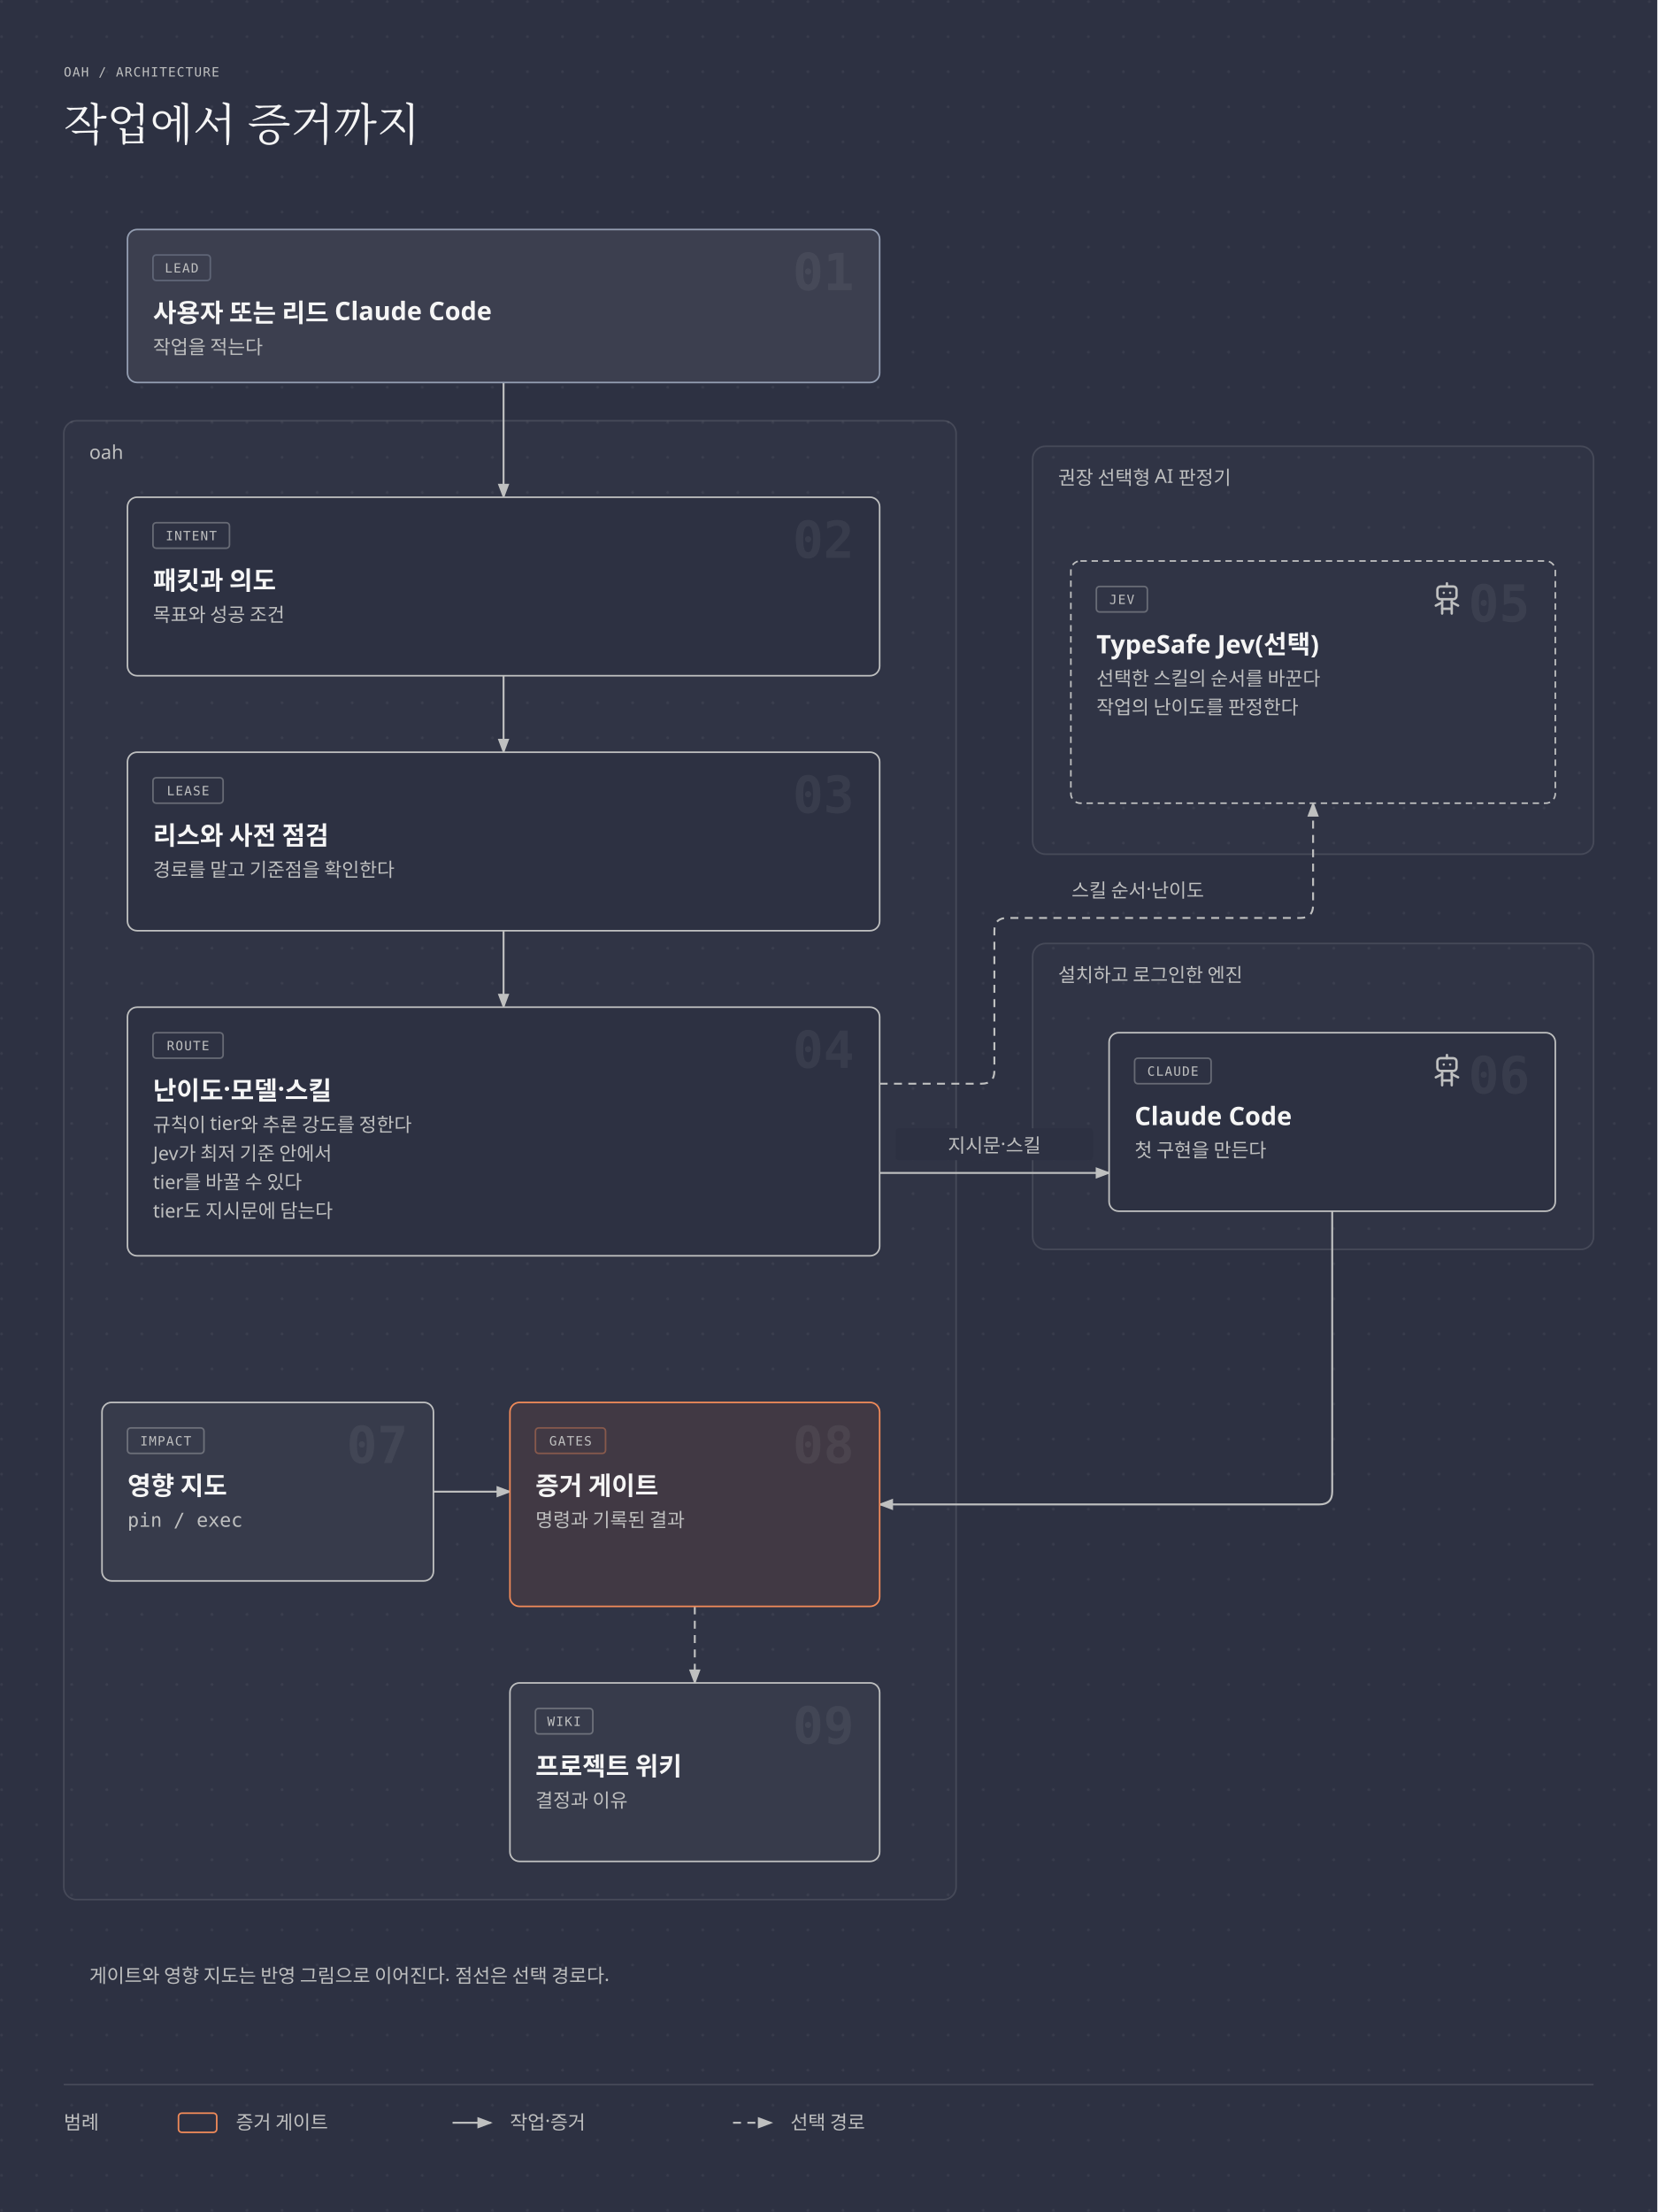
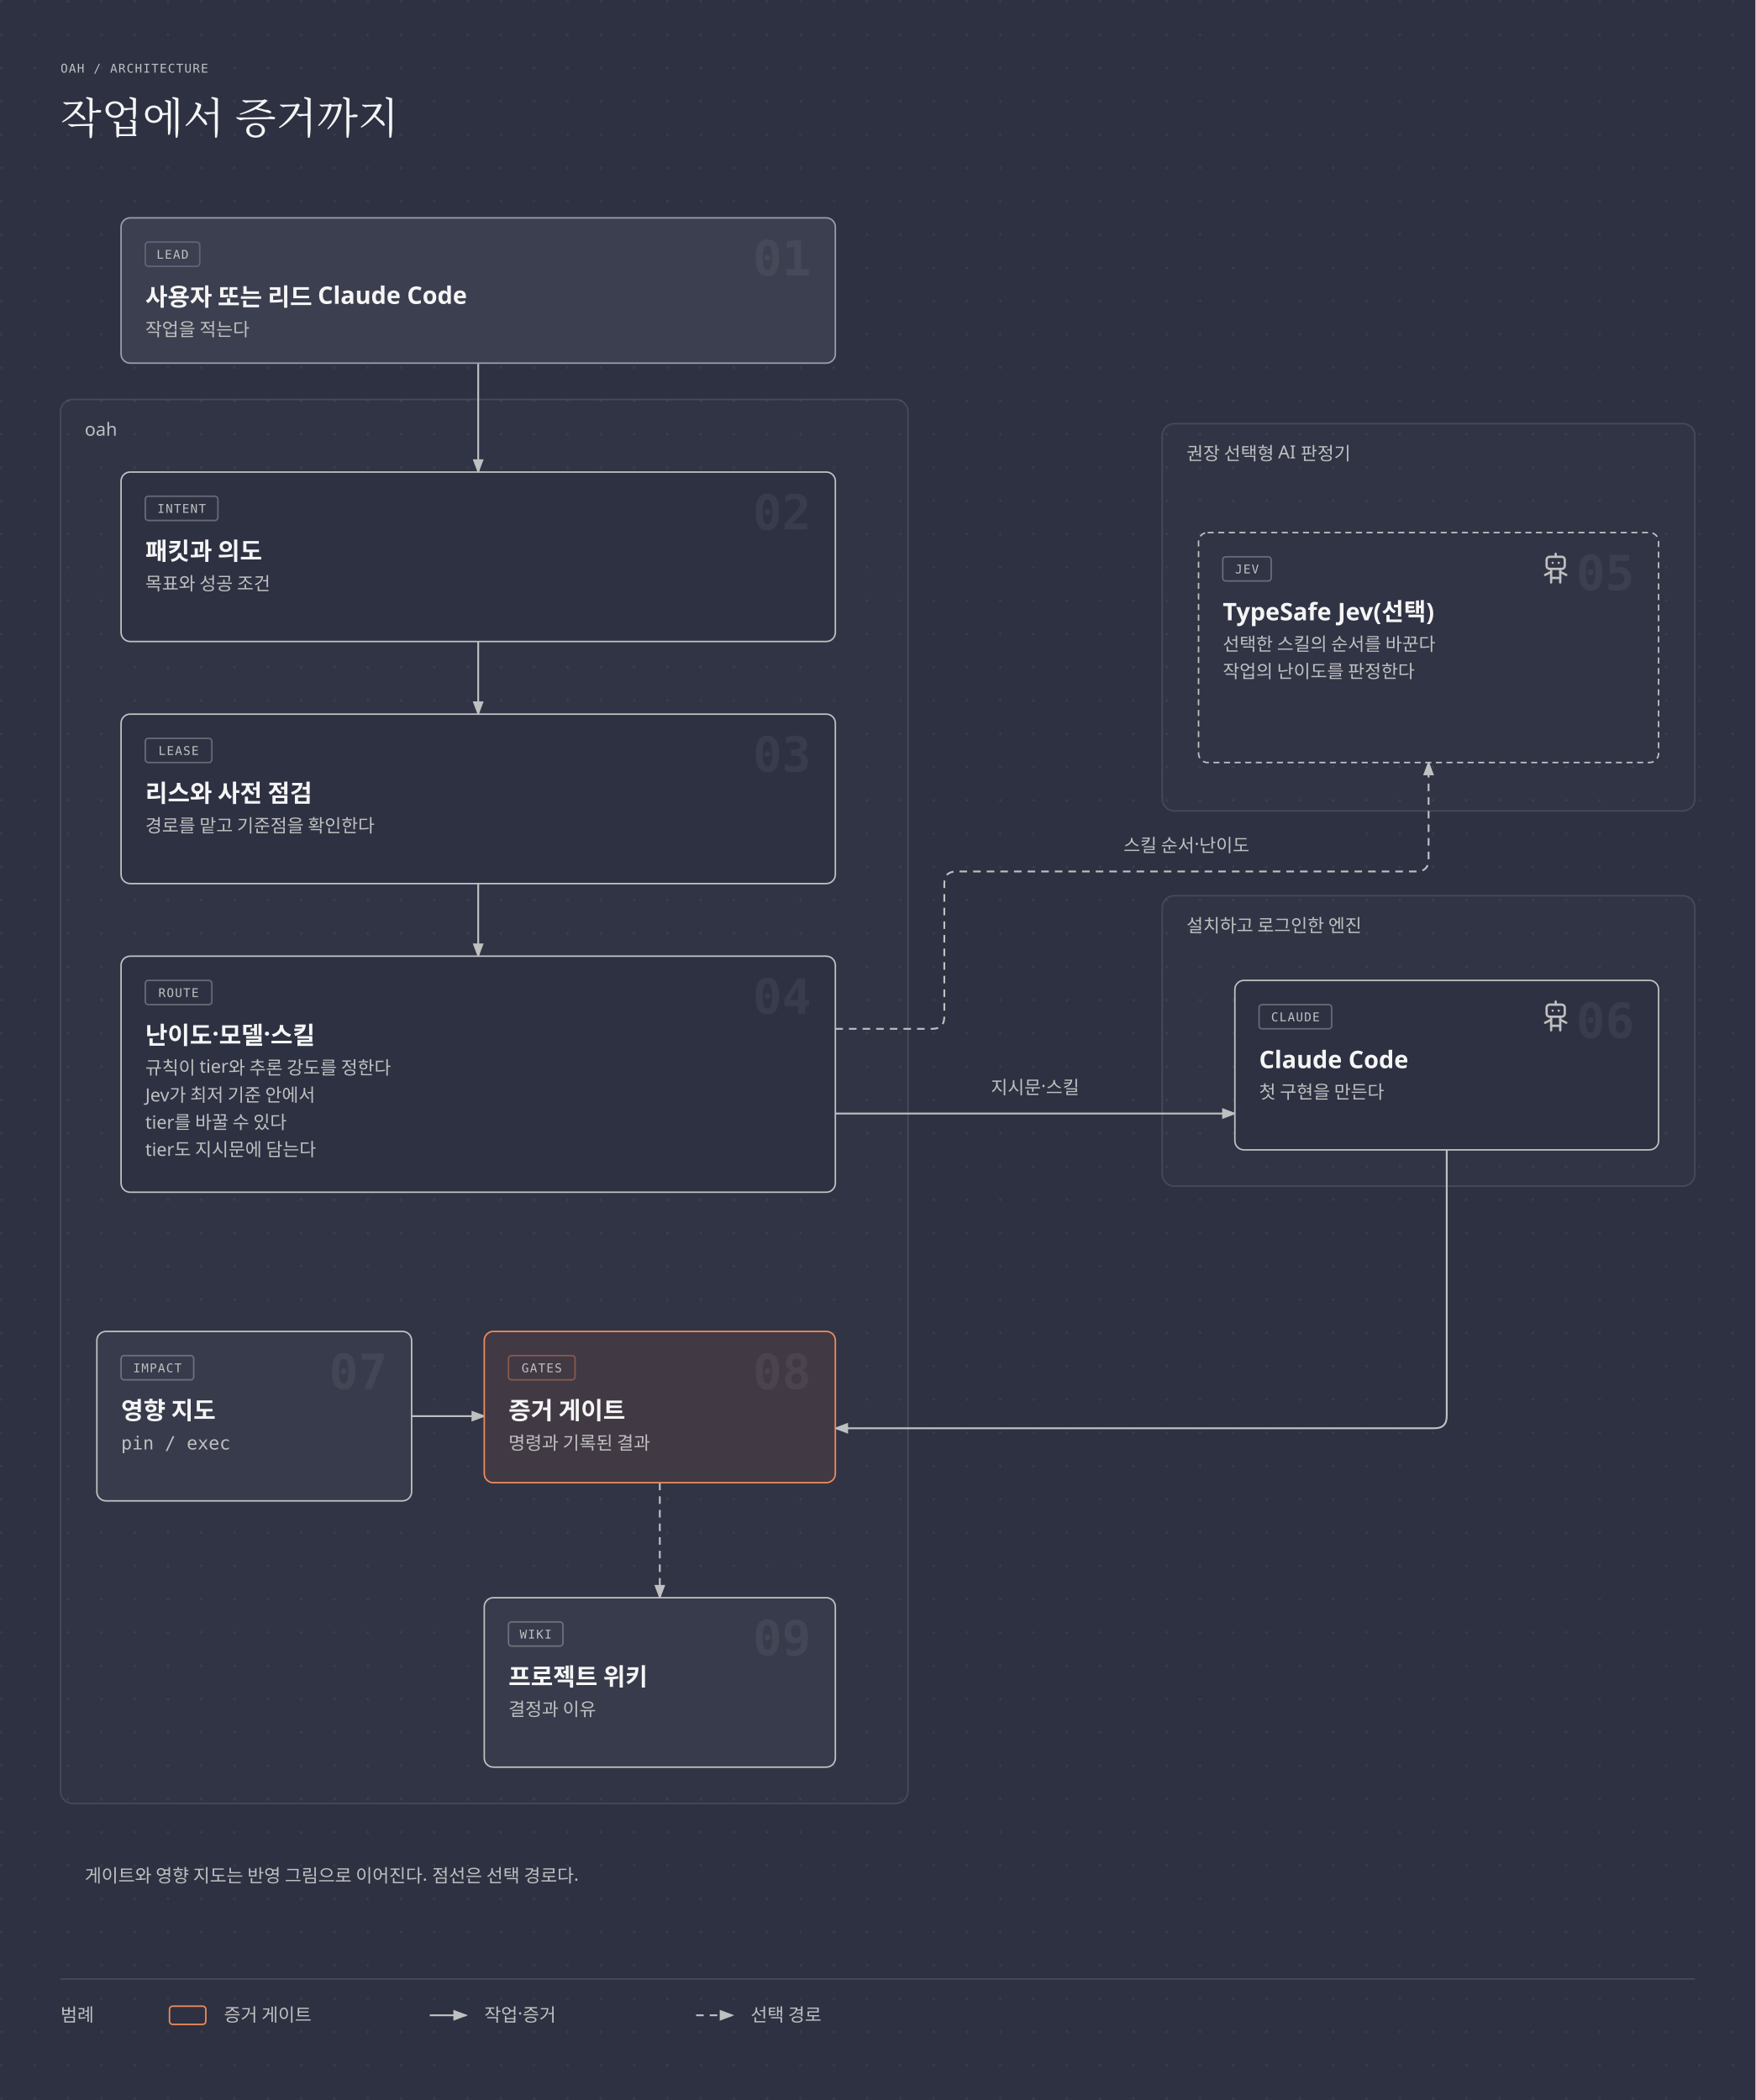
- <svg xmlns="http://www.w3.org/2000/svg" viewBox="0 0 1040 1388" role="img" aria-labelledby="architecture-build-ko-dark-title architecture-build-ko-dark-desc" data-diagram-type="Architecture" data-size="fit" id="architecture-build-ko-dark-root">
+ <svg xmlns="http://www.w3.org/2000/svg" viewBox="0 0 1160 1388" role="img" aria-labelledby="architecture-build-ko-dark-title architecture-build-ko-dark-desc" data-diagram-type="Architecture" data-size="fit" id="architecture-build-ko-dark-root">
  <defs>
    <style>#architecture-build-ko-dark-root { font-family: "Geist", "Noto Sans KR", "Apple SD Gothic Neo", "Malgun Gothic", system-ui, sans-serif; color: #f5f5f5; }
      #architecture-build-ko-dark-root .diagram-container { width: 100%; overflow-x: auto; }
      #architecture-build-ko-dark-root text { font-family: "Geist", "Noto Sans KR", "Apple SD Gothic Neo", "Malgun Gothic", system-ui, sans-serif; fill: #f5f5f5; }
      #architecture-build-ko-dark-root .title { font-family: "Instrument Serif", "Noto Serif KR", "AppleMyungjo", "Batang", "Noto Serif CJK KR", serif; font-size: 28px; font-weight: 400; }
      #architecture-build-ko-dark-root .node { font-size: 16px; font-weight: 600; }
      #architecture-build-ko-dark-root .sub { font-family: "Geist", "Noto Sans KR", "Apple SD Gothic Neo", "Malgun Gothic", system-ui, sans-serif; font-size: 12px; font-weight: 400; fill: #bfc0c0; }
      #architecture-build-ko-dark-root .technical { font-family: "Geist Mono", ui-monospace, "SFMono-Regular", Consolas, monospace; }
      #architecture-build-ko-dark-root .label { font-size: 12px; font-family: "Geist Mono", ui-monospace, "SFMono-Regular", Consolas, monospace; font-weight: 400; fill: #bfc0c0; }
      #architecture-build-ko-dark-root .prose { font-size: 12px; font-weight: 400; fill: #bfc0c0; }
      #architecture-build-ko-dark-root .zone-label { font-size: 12px; font-family: "Geist", "Noto Sans KR", "Apple SD Gothic Neo", "Malgun Gothic", system-ui, sans-serif; font-weight: 500; fill: #bfc0c0; }
      #architecture-build-ko-dark-root .arrow-label { font-size: 12px; font-family: "Geist", "Noto Sans KR", "Apple SD Gothic Neo", "Malgun Gothic", system-ui, sans-serif; font-weight: 500; fill: #bfc0c0; }
      #architecture-build-ko-dark-root .tag { font-family: "Geist Mono", ui-monospace, "SFMono-Regular", Consolas, monospace; font-size: 8px; font-weight: 500; letter-spacing: .08em; fill: #bfc0c0; }
      #architecture-build-ko-dark-root .ghost { font-family: "Geist Mono", ui-monospace, "SFMono-Regular", Consolas, monospace; font-size: 32px; font-weight: 600; fill: #f5f5f5; opacity: .06; }
      @media print {
#architecture-build-ko-dark-root .diagram-container { overflow-x: visible; }
}</style>
    <pattern id="architecture-build-ko-dark-dots" width="22" height="22" patternUnits="userSpaceOnUse">
      <circle cx="1" cy="1" r="0.9" fill="#f5f5f5" fill-opacity=".10" />
    </pattern>
    <marker id="architecture-build-ko-dark-arrow" markerWidth="8" markerHeight="6" refX="7" refY="3" orient="auto">
      <polygon points="0 0, 8 3, 0 6" fill="#bfc0c0" />
    </marker>
    <marker id="architecture-build-ko-dark-arrow-accent" markerWidth="8" markerHeight="6" refX="7" refY="3" orient="auto">
      <polygon points="0 0, 8 3, 0 6" fill="#f08a59" />
    </marker>
    <marker id="architecture-build-ko-dark-arrow-link" markerWidth="8" markerHeight="6" refX="7" refY="3" orient="auto">
      <polygon points="0 0, 8 3, 0 6" fill="#739fdf" />
    </marker>
  </defs>
-   <rect width="1040" height="1388" fill="#2d3142" />
-   <rect width="1040" height="1388" fill="url(#architecture-build-ko-dark-dots)" opacity=".55" />
+   <rect width="1160" height="1388" fill="#2d3142" />
+   <rect width="1160" height="1388" fill="url(#architecture-build-ko-dark-dots)" opacity=".55" />
  <text x="40" y="48" class="tag" text-anchor="start">OAH / ARCHITECTURE</text>
  <text x="40" y="88" class="title" text-anchor="start">작업에서 증거까지</text>
  <rect x="40" y="264" width="560" height="928" rx="8" fill="#f5f5f5" stroke="#f5f5f5" stroke-width="1" data-group-id="oah" fill-opacity=".02" stroke-opacity=".12" />
  <text x="56" y="288" class="zone-label" text-anchor="start">oah</text>
-   <rect x="648" y="280" width="352" height="256" rx="8" fill="#f5f5f5" stroke="#f5f5f5" stroke-width="1" data-group-id="judge" fill-opacity=".02" stroke-opacity=".12" />
-   <text x="664" y="304" class="zone-label" text-anchor="start">권장 선택형 AI 판정기</text>
-   <rect x="648" y="592" width="352" height="192" rx="8" fill="#f5f5f5" stroke="#f5f5f5" stroke-width="1" data-group-id="engines" fill-opacity=".02" stroke-opacity=".12" />
-   <text x="664" y="616" class="zone-label" text-anchor="start">설치하고 로그인한 엔진</text>
+   <rect x="768" y="280" width="352" height="256" rx="8" fill="#f5f5f5" stroke="#f5f5f5" stroke-width="1" data-group-id="judge" fill-opacity=".02" stroke-opacity=".12" />
+   <text x="784" y="304" class="zone-label" text-anchor="start">권장 선택형 AI 판정기</text>
+   <rect x="768" y="592" width="352" height="192" rx="8" fill="#f5f5f5" stroke="#f5f5f5" stroke-width="1" data-group-id="engines" fill-opacity=".02" stroke-opacity=".12" />
+   <text x="784" y="616" class="zone-label" text-anchor="start">설치하고 로그인한 엔진</text>
  <path d="M 316,240 L 316,312" data-edge-id="a1" data-from="you" data-to="intent" data-label="" fill="none" stroke="#bfc0c0" stroke-width="1.2" marker-end="url(#architecture-build-ko-dark-arrow)" />
  <path d="M 316,424 L 316,472" data-edge-id="a2" data-from="intent" data-to="lease" data-label="" fill="none" stroke="#bfc0c0" stroke-width="1.2" marker-end="url(#architecture-build-ko-dark-arrow)" />
  <path d="M 316,584 L 316,632" data-edge-id="a3" data-from="lease" data-to="route" data-label="" fill="none" stroke="#bfc0c0" stroke-width="1.2" marker-end="url(#architecture-build-ko-dark-arrow)" />
-   <path d="M 552,680 L 616,680 Q 624,680 624,672 L 624,584 Q 624,576 632,576 L 816,576 Q 824,576 824,568 L 824,504" data-edge-id="a4" data-from="route" data-to="jev" data-label="스킬 순서·난이도" fill="none" stroke="#bfc0c0" stroke-width="1.2" stroke-dasharray="5,4" marker-end="url(#architecture-build-ko-dark-arrow)" />
-   <path d="M 552,736 L 696,736" data-edge-id="a5" data-from="route" data-to="claude" data-label="지시문·스킬" fill="none" stroke="#bfc0c0" stroke-width="1.2" marker-end="url(#architecture-build-ko-dark-arrow)" />
-   <path d="M 836,760 L 836,936 Q 836,944 828,944 L 552,944" data-edge-id="a6" data-from="claude" data-to="gates" data-label="" fill="none" stroke="#bfc0c0" stroke-width="1.2" marker-end="url(#architecture-build-ko-dark-arrow)" />
+   <path d="M 552,680 L 616,680 Q 624,680 624,672 L 624,584 Q 624,576 632,576 L 936,576 Q 944,576 944,568 L 944,504" data-edge-id="a4" data-from="route" data-to="jev" data-label="스킬 순서·난이도" fill="none" stroke="#bfc0c0" stroke-width="1.2" stroke-dasharray="5,4" marker-end="url(#architecture-build-ko-dark-arrow)" />
+   <path d="M 552,736 L 816,736" data-edge-id="a5" data-from="route" data-to="claude" data-label="지시문·스킬" fill="none" stroke="#bfc0c0" stroke-width="1.2" marker-end="url(#architecture-build-ko-dark-arrow)" />
+   <path d="M 956,760 L 956,936 Q 956,944 948,944 L 552,944" data-edge-id="a6" data-from="claude" data-to="gates" data-label="" fill="none" stroke="#bfc0c0" stroke-width="1.2" marker-end="url(#architecture-build-ko-dark-arrow)" />
  <path d="M 272,936 L 320,936" data-edge-id="a7" data-from="impact" data-to="gates" data-label="" fill="none" stroke="#bfc0c0" stroke-width="1.2" marker-end="url(#architecture-build-ko-dark-arrow)" />
-   <path d="M 436,1008 L 436,1056" data-edge-id="a8" data-from="gates" data-to="wiki" data-label="" fill="none" stroke="#bfc0c0" stroke-width="1.2" stroke-dasharray="5,4" marker-end="url(#architecture-build-ko-dark-arrow)" />
-   <rect x="614" y="548" width="200" height="20" rx="2" fill="#2d3142" />
-   <text x="714" y="563" class="arrow-label" text-anchor="middle">스킬 순서·난이도</text>
-   <rect x="562" y="708" width="124" height="20" rx="2" fill="#2d3142" />
-   <text x="624" y="723" class="arrow-label" text-anchor="middle">지시문·스킬</text>
+   <path d="M 436,980 L 436,1056" data-edge-id="a8" data-from="gates" data-to="wiki" data-label="" fill="none" stroke="#bfc0c0" stroke-width="1.2" stroke-dasharray="5,4" marker-end="url(#architecture-build-ko-dark-arrow)" />
+   <rect x="684" y="548" width="200" height="20" rx="2" fill="#2d3142" />
+   <text x="784" y="563" class="arrow-label" text-anchor="middle">스킬 순서·난이도</text>
+   <rect x="622" y="708" width="124" height="20" rx="2" fill="#2d3142" />
+   <text x="684" y="723" class="arrow-label" text-anchor="middle">지시문·스킬</text>
  <g data-node-id="you" data-source-label="사용자 또는 리드 Claude Code 작업을 적는다">
    <rect x="80" y="144" width="472" height="96" rx="6" fill="#2d3142" />
    <rect x="80" y="144" width="472" height="96" rx="6" fill="#bfc0c0" stroke="#949eb2" stroke-width="1" fill-opacity=".10" />
    <g aria-hidden="true">
      <rect x="96" y="160" width="36" height="16" rx="2" fill="none" stroke="#949eb2" stroke-width="1" stroke-opacity=".4" />
      <text x="114" y="171" class="tag" text-anchor="middle">LEAD</text>
      <text x="536" y="182" class="ghost" text-anchor="end">01</text>
    </g>
    <text x="96" y="202" class="node" text-anchor="start">사용자 또는 리드 Claude Code</text>
    <text x="96" y="222" class="sub" text-anchor="start">작업을 적는다</text>
  </g>
  <g data-node-id="intent" data-source-label="패킷과 의도 목표와 성공 조건">
    <rect x="80" y="312" width="472" height="112" rx="6" fill="#2d3142" />
    <rect x="80" y="312" width="472" height="112" rx="6" fill="#2d3142" stroke="#bfc0c0" stroke-width="1" />
    <g aria-hidden="true">
      <rect x="96" y="328" width="48" height="16" rx="2" fill="none" stroke="#bfc0c0" stroke-width="1" stroke-opacity=".4" />
      <text x="120" y="339" class="tag" text-anchor="middle">INTENT</text>
      <text x="536" y="350" class="ghost" text-anchor="end">02</text>
    </g>
    <text x="96" y="370" class="node" text-anchor="start">패킷과 의도</text>
    <text x="96" y="390" class="sub" text-anchor="start">목표와 성공 조건</text>
  </g>
  <g data-node-id="lease" data-source-label="리스와 사전 점검 경로를 맡고 기준점을 확인한다">
    <rect x="80" y="472" width="472" height="112" rx="6" fill="#2d3142" />
    <rect x="80" y="472" width="472" height="112" rx="6" fill="#2d3142" stroke="#bfc0c0" stroke-width="1" />
    <g aria-hidden="true">
      <rect x="96" y="488" width="44" height="16" rx="2" fill="none" stroke="#bfc0c0" stroke-width="1" stroke-opacity=".4" />
      <text x="118" y="499" class="tag" text-anchor="middle">LEASE</text>
      <text x="536" y="510" class="ghost" text-anchor="end">03</text>
    </g>
    <text x="96" y="530" class="node" text-anchor="start">리스와 사전 점검</text>
    <text x="96" y="550" class="sub" text-anchor="start">경로를 맡고 기준점을 확인한다</text>
  </g>
  <g data-node-id="route" data-source-label="난이도·모델·스킬 규칙이 tier와 추론 강도를 정한다 Jev가 최저 기준 안에서 tier를 바꿀 수 있다 tier도 지시문에 담는다">
    <rect x="80" y="632" width="472" height="156" rx="6" fill="#2d3142" />
    <rect x="80" y="632" width="472" height="156" rx="6" fill="#2d3142" stroke="#bfc0c0" stroke-width="1" />
    <g aria-hidden="true">
      <rect x="96" y="648" width="44" height="16" rx="2" fill="none" stroke="#bfc0c0" stroke-width="1" stroke-opacity=".4" />
      <text x="118" y="659" class="tag" text-anchor="middle">ROUTE</text>
      <text x="536" y="670" class="ghost" text-anchor="end">04</text>
    </g>
    <text x="96" y="690" class="node" text-anchor="start">난이도·모델·스킬</text>
    <text x="96" y="710" class="sub" text-anchor="start">규칙이 tier와 추론 강도를 정한다</text>
    <text x="96" y="728" class="sub" text-anchor="start">Jev가 최저 기준 안에서</text>
    <text x="96" y="746" class="sub" text-anchor="start">tier를 바꿀 수 있다</text>
    <text x="96" y="764" class="sub" text-anchor="start">tier도 지시문에 담는다</text>
  </g>
  <g data-node-id="jev" data-source-label="TypeSafe Jev(선택) 선택한 스킬의 순서를 바꾼다 작업의 난이도를 판정한다">
-     <rect x="672" y="352" width="304" height="152" rx="6" fill="#2d3142" />
-     <rect x="672" y="352" width="304" height="152" rx="6" fill="#f5f5f5" stroke="#bfc0c0" stroke-width="1" fill-opacity=".02" stroke-dasharray="4,3" />
+     <rect x="792" y="352" width="304" height="152" rx="6" fill="#2d3142" />
+     <rect x="792" y="352" width="304" height="152" rx="6" fill="#f5f5f5" stroke="#bfc0c0" stroke-width="1" fill-opacity=".02" stroke-dasharray="4,3" />
    <g aria-hidden="true">
-       <rect x="688" y="368" width="32" height="16" rx="2" fill="none" stroke="#bfc0c0" stroke-width="1" stroke-opacity=".4" />
-       <text x="704" y="379" class="tag" text-anchor="middle">JEV</text>
-       <text x="960" y="390" class="ghost" text-anchor="end">05</text>
-       <g transform="translate(896,364)" color="#bfc0c0">
+       <rect x="808" y="368" width="32" height="16" rx="2" fill="none" stroke="#bfc0c0" stroke-width="1" stroke-opacity=".4" />
+       <text x="824" y="379" class="tag" text-anchor="middle">JEV</text>
+       <text x="1080" y="390" class="ghost" text-anchor="end">05</text>
+       <g transform="translate(1016,364)" color="#bfc0c0">
        <g fill="none" stroke="currentColor" stroke-width="1.5" stroke-linecap="round" stroke-linejoin="round">
          <path d="M6 6a2 2 0 0 1 2 -2h8a2 2 0 0 1 2 2v4a2 2 0 0 1 -2 2h-8a2 2 0 0 1 -2 -2l0 -4" />
          <path d="M12 2v2" />
          <path d="M9 12v9" />
          <path d="M15 12v9" />
          <path d="M5 16l4 -2" />
          <path d="M15 14l4 2" />
          <path d="M9 18h6" />
          <path d="M10 8v.01" />
          <path d="M14 8v.01" />
        </g>
      </g>
    </g>
-     <text x="688" y="410" class="node" text-anchor="start">TypeSafe Jev(선택)</text>
-     <text x="688" y="430" class="sub" text-anchor="start">선택한 스킬의 순서를 바꾼다</text>
-     <text x="688" y="448" class="sub" text-anchor="start">작업의 난이도를 판정한다</text>
+     <text x="808" y="410" class="node" text-anchor="start">TypeSafe Jev(선택)</text>
+     <text x="808" y="430" class="sub" text-anchor="start">선택한 스킬의 순서를 바꾼다</text>
+     <text x="808" y="448" class="sub" text-anchor="start">작업의 난이도를 판정한다</text>
  </g>
  <g data-node-id="claude" data-source-label="Claude Code 첫 구현을 만든다">
-     <rect x="696" y="648" width="280" height="112" rx="6" fill="#2d3142" />
-     <rect x="696" y="648" width="280" height="112" rx="6" fill="#2d3142" stroke="#bfc0c0" stroke-width="1" />
+     <rect x="816" y="648" width="280" height="112" rx="6" fill="#2d3142" />
+     <rect x="816" y="648" width="280" height="112" rx="6" fill="#2d3142" stroke="#bfc0c0" stroke-width="1" />
    <g aria-hidden="true">
-       <rect x="712" y="664" width="48" height="16" rx="2" fill="none" stroke="#bfc0c0" stroke-width="1" stroke-opacity=".4" />
-       <text x="736" y="675" class="tag" text-anchor="middle">CLAUDE</text>
-       <text x="960" y="686" class="ghost" text-anchor="end">06</text>
-       <g transform="translate(896,660)" color="#bfc0c0">
+       <rect x="832" y="664" width="48" height="16" rx="2" fill="none" stroke="#bfc0c0" stroke-width="1" stroke-opacity=".4" />
+       <text x="856" y="675" class="tag" text-anchor="middle">CLAUDE</text>
+       <text x="1080" y="686" class="ghost" text-anchor="end">06</text>
+       <g transform="translate(1016,660)" color="#bfc0c0">
        <g fill="none" stroke="currentColor" stroke-width="1.5" stroke-linecap="round" stroke-linejoin="round">
          <path d="M6 6a2 2 0 0 1 2 -2h8a2 2 0 0 1 2 2v4a2 2 0 0 1 -2 2h-8a2 2 0 0 1 -2 -2l0 -4" />
          <path d="M12 2v2" />
          <path d="M9 12v9" />
          <path d="M15 12v9" />
          <path d="M5 16l4 -2" />
          <path d="M15 14l4 2" />
          <path d="M9 18h6" />
          <path d="M10 8v.01" />
          <path d="M14 8v.01" />
        </g>
      </g>
    </g>
-     <text x="712" y="706" class="node" text-anchor="start">Claude Code</text>
-     <text x="712" y="726" class="sub" text-anchor="start">첫 구현을 만든다</text>
+     <text x="832" y="706" class="node" text-anchor="start">Claude Code</text>
+     <text x="832" y="726" class="sub" text-anchor="start">첫 구현을 만든다</text>
  </g>
  <g data-node-id="impact" data-source-label="영향 지도 pin / exec">
    <rect x="64" y="880" width="208" height="112" rx="6" fill="#2d3142" />
    <rect x="64" y="880" width="208" height="112" rx="6" fill="#f5f5f5" stroke="#bfc0c0" stroke-width="1" fill-opacity=".05" />
    <g aria-hidden="true">
      <rect x="80" y="896" width="48" height="16" rx="2" fill="none" stroke="#bfc0c0" stroke-width="1" stroke-opacity=".4" />
      <text x="104" y="907" class="tag" text-anchor="middle">IMPACT</text>
      <text x="256" y="918" class="ghost" text-anchor="end">07</text>
    </g>
    <text x="80" y="938" class="node" text-anchor="start">영향 지도</text>
    <text x="80" y="958" class="sub technical" text-anchor="start">pin / exec</text>
  </g>
  <g data-node-id="gates" data-source-label="증거 게이트 명령과 기록된 결과">
-     <rect x="320" y="880" width="232" height="128" rx="6" fill="#2d3142" />
-     <rect x="320" y="880" width="232" height="128" rx="6" fill="#f08a59" stroke="#f08a59" stroke-width="1" fill-opacity=".10" />
+     <rect x="320" y="880" width="232" height="100" rx="6" fill="#2d3142" />
+     <rect x="320" y="880" width="232" height="100" rx="6" fill="#f08a59" stroke="#f08a59" stroke-width="1" fill-opacity=".10" />
    <g aria-hidden="true">
      <rect x="336" y="896" width="44" height="16" rx="2" fill="none" stroke="#f08a59" stroke-width="1" stroke-opacity=".4" />
      <text x="358" y="907" class="tag" text-anchor="middle">GATES</text>
      <text x="536" y="918" class="ghost" text-anchor="end">08</text>
    </g>
    <text x="336" y="938" class="node" text-anchor="start">증거 게이트</text>
    <text x="336" y="958" class="sub" text-anchor="start">명령과 기록된 결과</text>
  </g>
  <g data-node-id="wiki" data-source-label="프로젝트 위키 결정과 이유">
    <rect x="320" y="1056" width="232" height="112" rx="6" fill="#2d3142" />
    <rect x="320" y="1056" width="232" height="112" rx="6" fill="#f5f5f5" stroke="#bfc0c0" stroke-width="1" fill-opacity=".05" />
    <g aria-hidden="true">
      <rect x="336" y="1072" width="36" height="16" rx="2" fill="none" stroke="#bfc0c0" stroke-width="1" stroke-opacity=".4" />
      <text x="354" y="1083" class="tag" text-anchor="middle">WIKI</text>
      <text x="536" y="1094" class="ghost" text-anchor="end">09</text>
    </g>
    <text x="336" y="1114" class="node" text-anchor="start">프로젝트 위키</text>
    <text x="336" y="1134" class="sub" text-anchor="start">결정과 이유</text>
  </g>
  <text x="56" y="1244" class="prose" text-anchor="start">게이트와 영향 지도는 반영 그림으로 이어진다. 점선은 선택 경로다.</text>
-   <line x1="40" y1="1308" x2="1000" y2="1308" stroke="#f5f5f5" stroke-opacity=".12" />
+   <line x1="40" y1="1308" x2="1120" y2="1308" stroke="#f5f5f5" stroke-opacity=".12" />
  <text x="40" y="1336" class="zone-label" text-anchor="start">범례</text>
  <rect x="112" y="1326" width="24" height="12" rx="2" fill="none" stroke="#f08a59" stroke-width="1" />
  <text x="148" y="1336" class="prose" text-anchor="start">증거 게이트</text>
  <path d="M 284,1332 h 24" fill="none" stroke="#bfc0c0" stroke-width="1.2" marker-end="url(#architecture-build-ko-dark-arrow)" />
  <text x="320" y="1336" class="prose" text-anchor="start">작업·증거</text>
  <path d="M 460,1332 h 24" fill="none" stroke="#bfc0c0" stroke-width="1.2" stroke-dasharray="5,4" marker-end="url(#architecture-build-ko-dark-arrow)" />
  <text x="496" y="1336" class="prose" text-anchor="start">선택 경로</text>
</svg>
